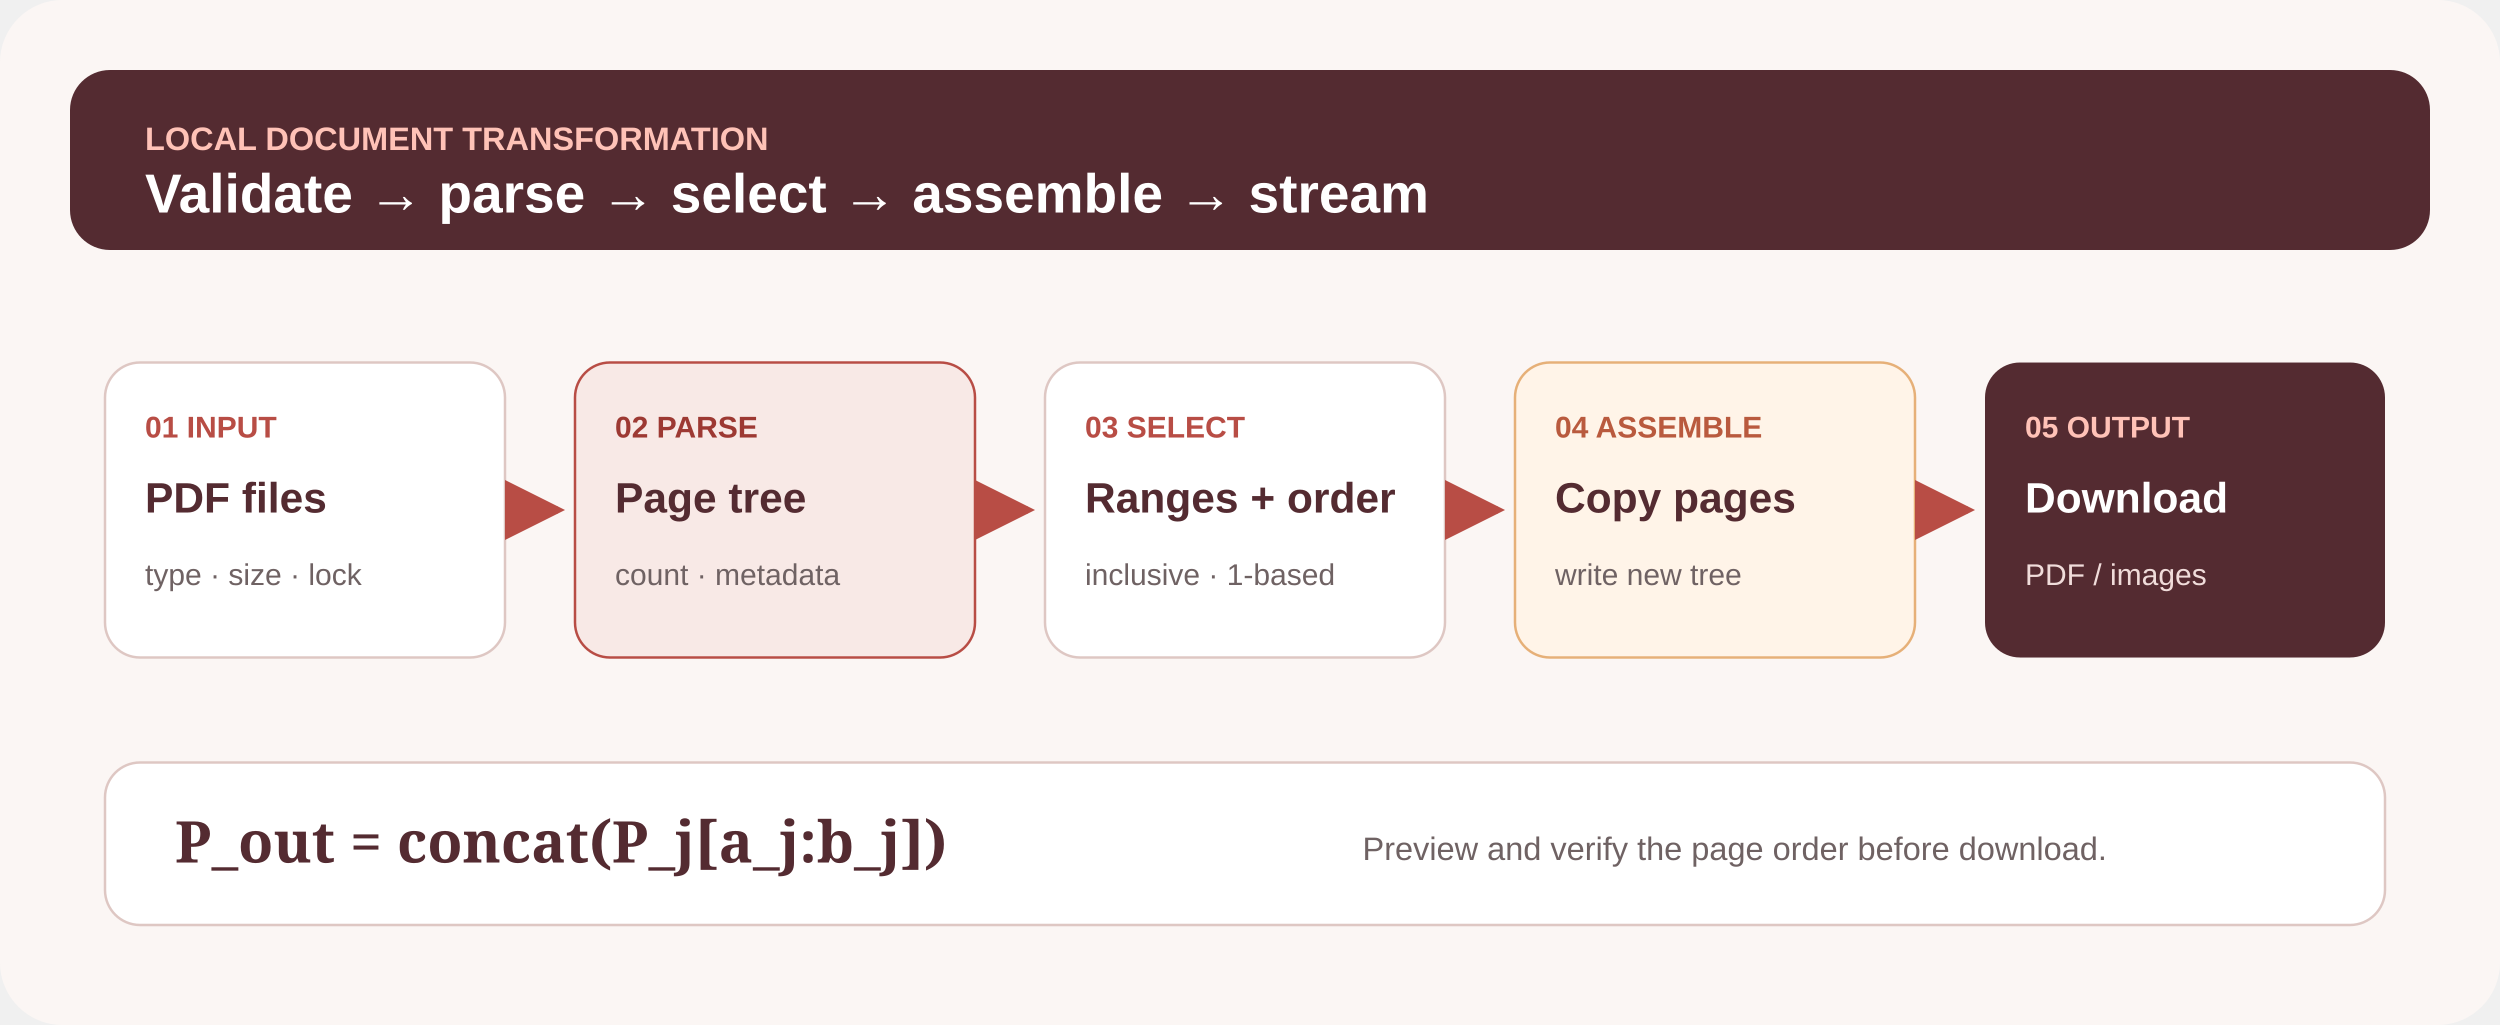
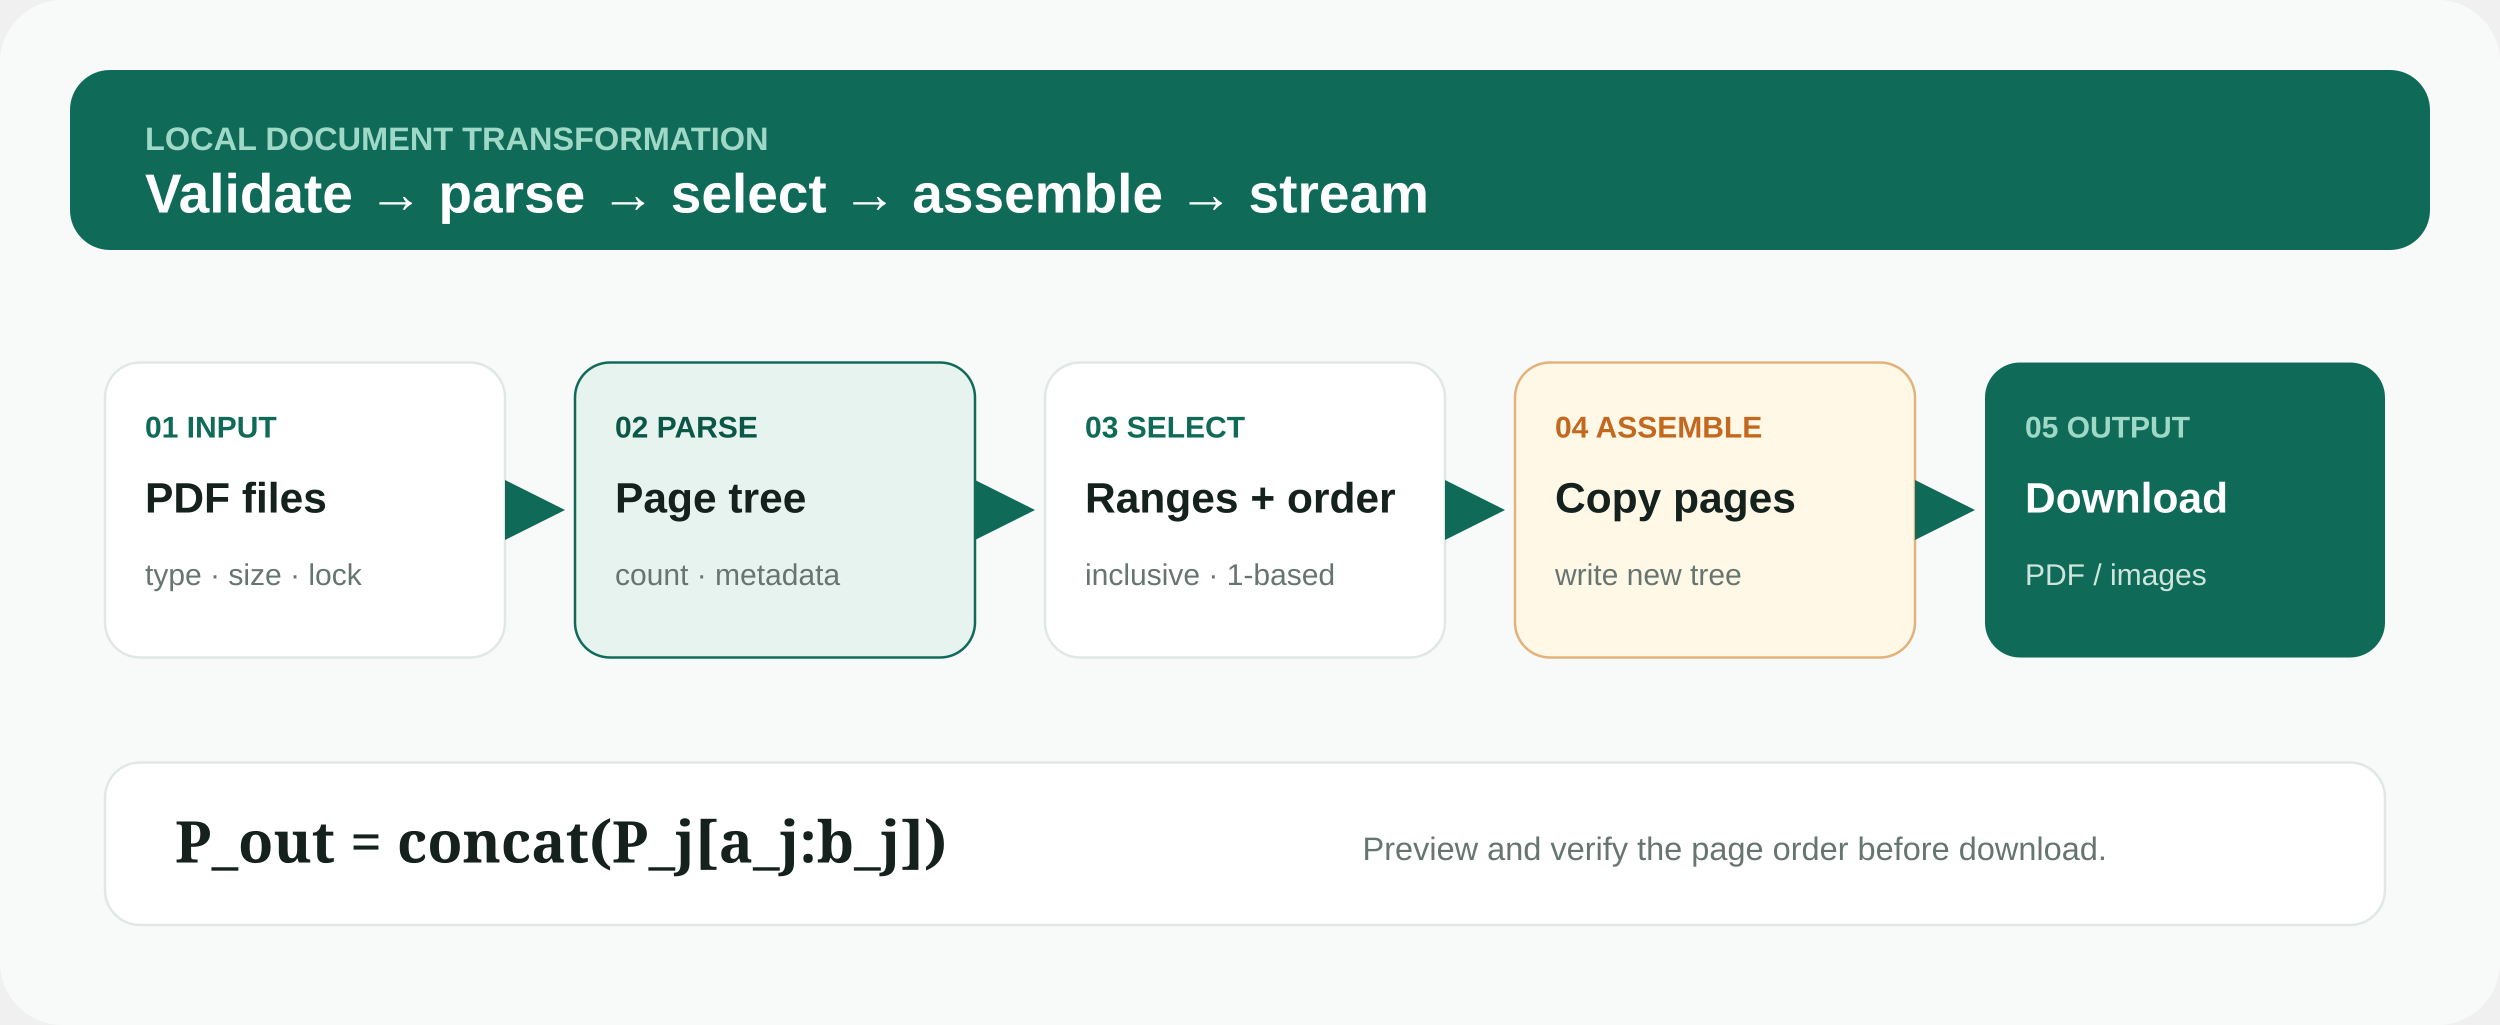
<svg xmlns="http://www.w3.org/2000/svg" width="1000" height="410" viewBox="0 0 1000 410" role="img" aria-labelledby="t d">
  <defs>
    <marker id="a" markerWidth="8" markerHeight="8" refX="7" refY="4" orient="auto">
-       <path d="M0 0L8 4L0 8Z" fill="#b84d45" />
+       <path d="M0 0L8 4L0 8Z" fill="#0f6b58" />
    </marker>
  </defs>
-   <rect width="1000" height="410" rx="25" fill="#fbf6f4" />
-   <rect x="28" y="28" width="944" height="72" rx="16" fill="#542b31" />
-   <text x="58" y="60" fill="#ffc2b7" font-family="Arial" font-size="13" font-weight="700">LOCAL DOCUMENT TRANSFORMATION</text>
+   <rect width="1000" height="410" rx="25" fill="#f8faf9" />
+   <rect x="28" y="28" width="944" height="72" rx="16" fill="#0f6b58" />
+   <text x="58" y="60" fill="#9fd8c6" font-family="Arial" font-size="13" font-weight="700">LOCAL DOCUMENT TRANSFORMATION</text>
  <text x="58" y="85" fill="white" font-family="Arial" font-size="22" font-weight="700">Validate → parse → select → assemble → stream</text>
  <g font-family="Arial">
    <g transform="translate(42 145)">
-       <rect width="160" height="118" rx="14" fill="white" stroke="#dec7c3" />
-       <text x="16" y="30" fill="#b84d45" font-size="12" font-weight="700">01 INPUT</text>
-       <text x="16" y="60" fill="#542b31" font-size="17" font-weight="700">PDF files</text>
-       <text x="16" y="89" fill="#6f6263" font-size="12">type · size · lock</text>
+       <rect width="160" height="118" rx="14" fill="white" stroke="#e1e7e4" />
+       <text x="16" y="30" fill="#0f6b58" font-size="12" font-weight="700">01 INPUT</text>
+       <text x="16" y="60" fill="#15211d" font-size="17" font-weight="700">PDF files</text>
+       <text x="16" y="89" fill="#66756f" font-size="12">type · size · lock</text>
    </g>
    <g transform="translate(230 145)">
-       <rect width="160" height="118" rx="14" fill="#f8e9e6" stroke="#b84d45" />
-       <text x="16" y="30" fill="#9d3933" font-size="12" font-weight="700">02 PARSE</text>
-       <text x="16" y="60" fill="#542b31" font-size="17" font-weight="700">Page tree</text>
-       <text x="16" y="89" fill="#6f6263" font-size="12">count · metadata</text>
+       <rect width="160" height="118" rx="14" fill="#e7f3ef" stroke="#0f6b58" />
+       <text x="16" y="30" fill="#0b5747" font-size="12" font-weight="700">02 PARSE</text>
+       <text x="16" y="60" fill="#15211d" font-size="17" font-weight="700">Page tree</text>
+       <text x="16" y="89" fill="#66756f" font-size="12">count · metadata</text>
    </g>
    <g transform="translate(418 145)">
-       <rect width="160" height="118" rx="14" fill="white" stroke="#dec7c3" />
-       <text x="16" y="30" fill="#b84d45" font-size="12" font-weight="700">03 SELECT</text>
-       <text x="16" y="60" fill="#542b31" font-size="17" font-weight="700">Ranges + order</text>
-       <text x="16" y="89" fill="#6f6263" font-size="12">inclusive · 1-based</text>
+       <rect width="160" height="118" rx="14" fill="white" stroke="#e1e7e4" />
+       <text x="16" y="30" fill="#0f6b58" font-size="12" font-weight="700">03 SELECT</text>
+       <text x="16" y="60" fill="#15211d" font-size="17" font-weight="700">Ranges + order</text>
+       <text x="16" y="89" fill="#66756f" font-size="12">inclusive · 1-based</text>
    </g>
    <g transform="translate(606 145)">
-       <rect width="160" height="118" rx="14" fill="#fff4e8" stroke="#e6b078" />
-       <text x="16" y="30" fill="#b95a3e" font-size="12" font-weight="700">04 ASSEMBLE</text>
-       <text x="16" y="60" fill="#542b31" font-size="17" font-weight="700">Copy pages</text>
-       <text x="16" y="89" fill="#6f6263" font-size="12">write new tree</text>
+       <rect width="160" height="118" rx="14" fill="#fff8e6" stroke="#e3b27a" />
+       <text x="16" y="30" fill="#c2691f" font-size="12" font-weight="700">04 ASSEMBLE</text>
+       <text x="16" y="60" fill="#15211d" font-size="17" font-weight="700">Copy pages</text>
+       <text x="16" y="89" fill="#66756f" font-size="12">write new tree</text>
    </g>
    <g transform="translate(794 145)">
-       <rect width="160" height="118" rx="14" fill="#542b31" />
-       <text x="16" y="30" fill="#ffc2b7" font-size="12" font-weight="700">05 OUTPUT</text>
+       <rect width="160" height="118" rx="14" fill="#0f6b58" />
+       <text x="16" y="30" fill="#9fd8c6" font-size="12" font-weight="700">05 OUTPUT</text>
      <text x="16" y="60" fill="white" font-size="17" font-weight="700">Download</text>
-       <text x="16" y="89" fill="#f0dcda" font-size="12">PDF / images</text>
+       <text x="16" y="89" fill="#cde5dd" font-size="12">PDF / images</text>
    </g>
  </g>
-   <g stroke="#b84d45" stroke-width="3" marker-end="url(#a)">
+   <g stroke="#0f6b58" stroke-width="3" marker-end="url(#a)">
    <path d="M203 204H223" />
    <path d="M391 204H411" />
    <path d="M579 204H599" />
    <path d="M767 204H787" />
  </g>
-   <rect x="42" y="305" width="912" height="65" rx="14" fill="white" stroke="#dec7c3" />
-   <text x="70" y="345" fill="#542b31" font-family="Georgia" font-size="23" font-weight="700">P_out = concat(P_j[a_j:b_j])</text>
-   <text x="545" y="344" fill="#6f6263" font-family="Arial" font-size="13">Preview and verify the page order before download.</text>
+   <rect x="42" y="305" width="912" height="65" rx="14" fill="white" stroke="#e1e7e4" />
+   <text x="70" y="345" fill="#15211d" font-family="Georgia" font-size="23" font-weight="700">P_out = concat(P_j[a_j:b_j])</text>
+   <text x="545" y="344" fill="#66756f" font-family="Arial" font-size="13">Preview and verify the page order before download.</text>
</svg>
